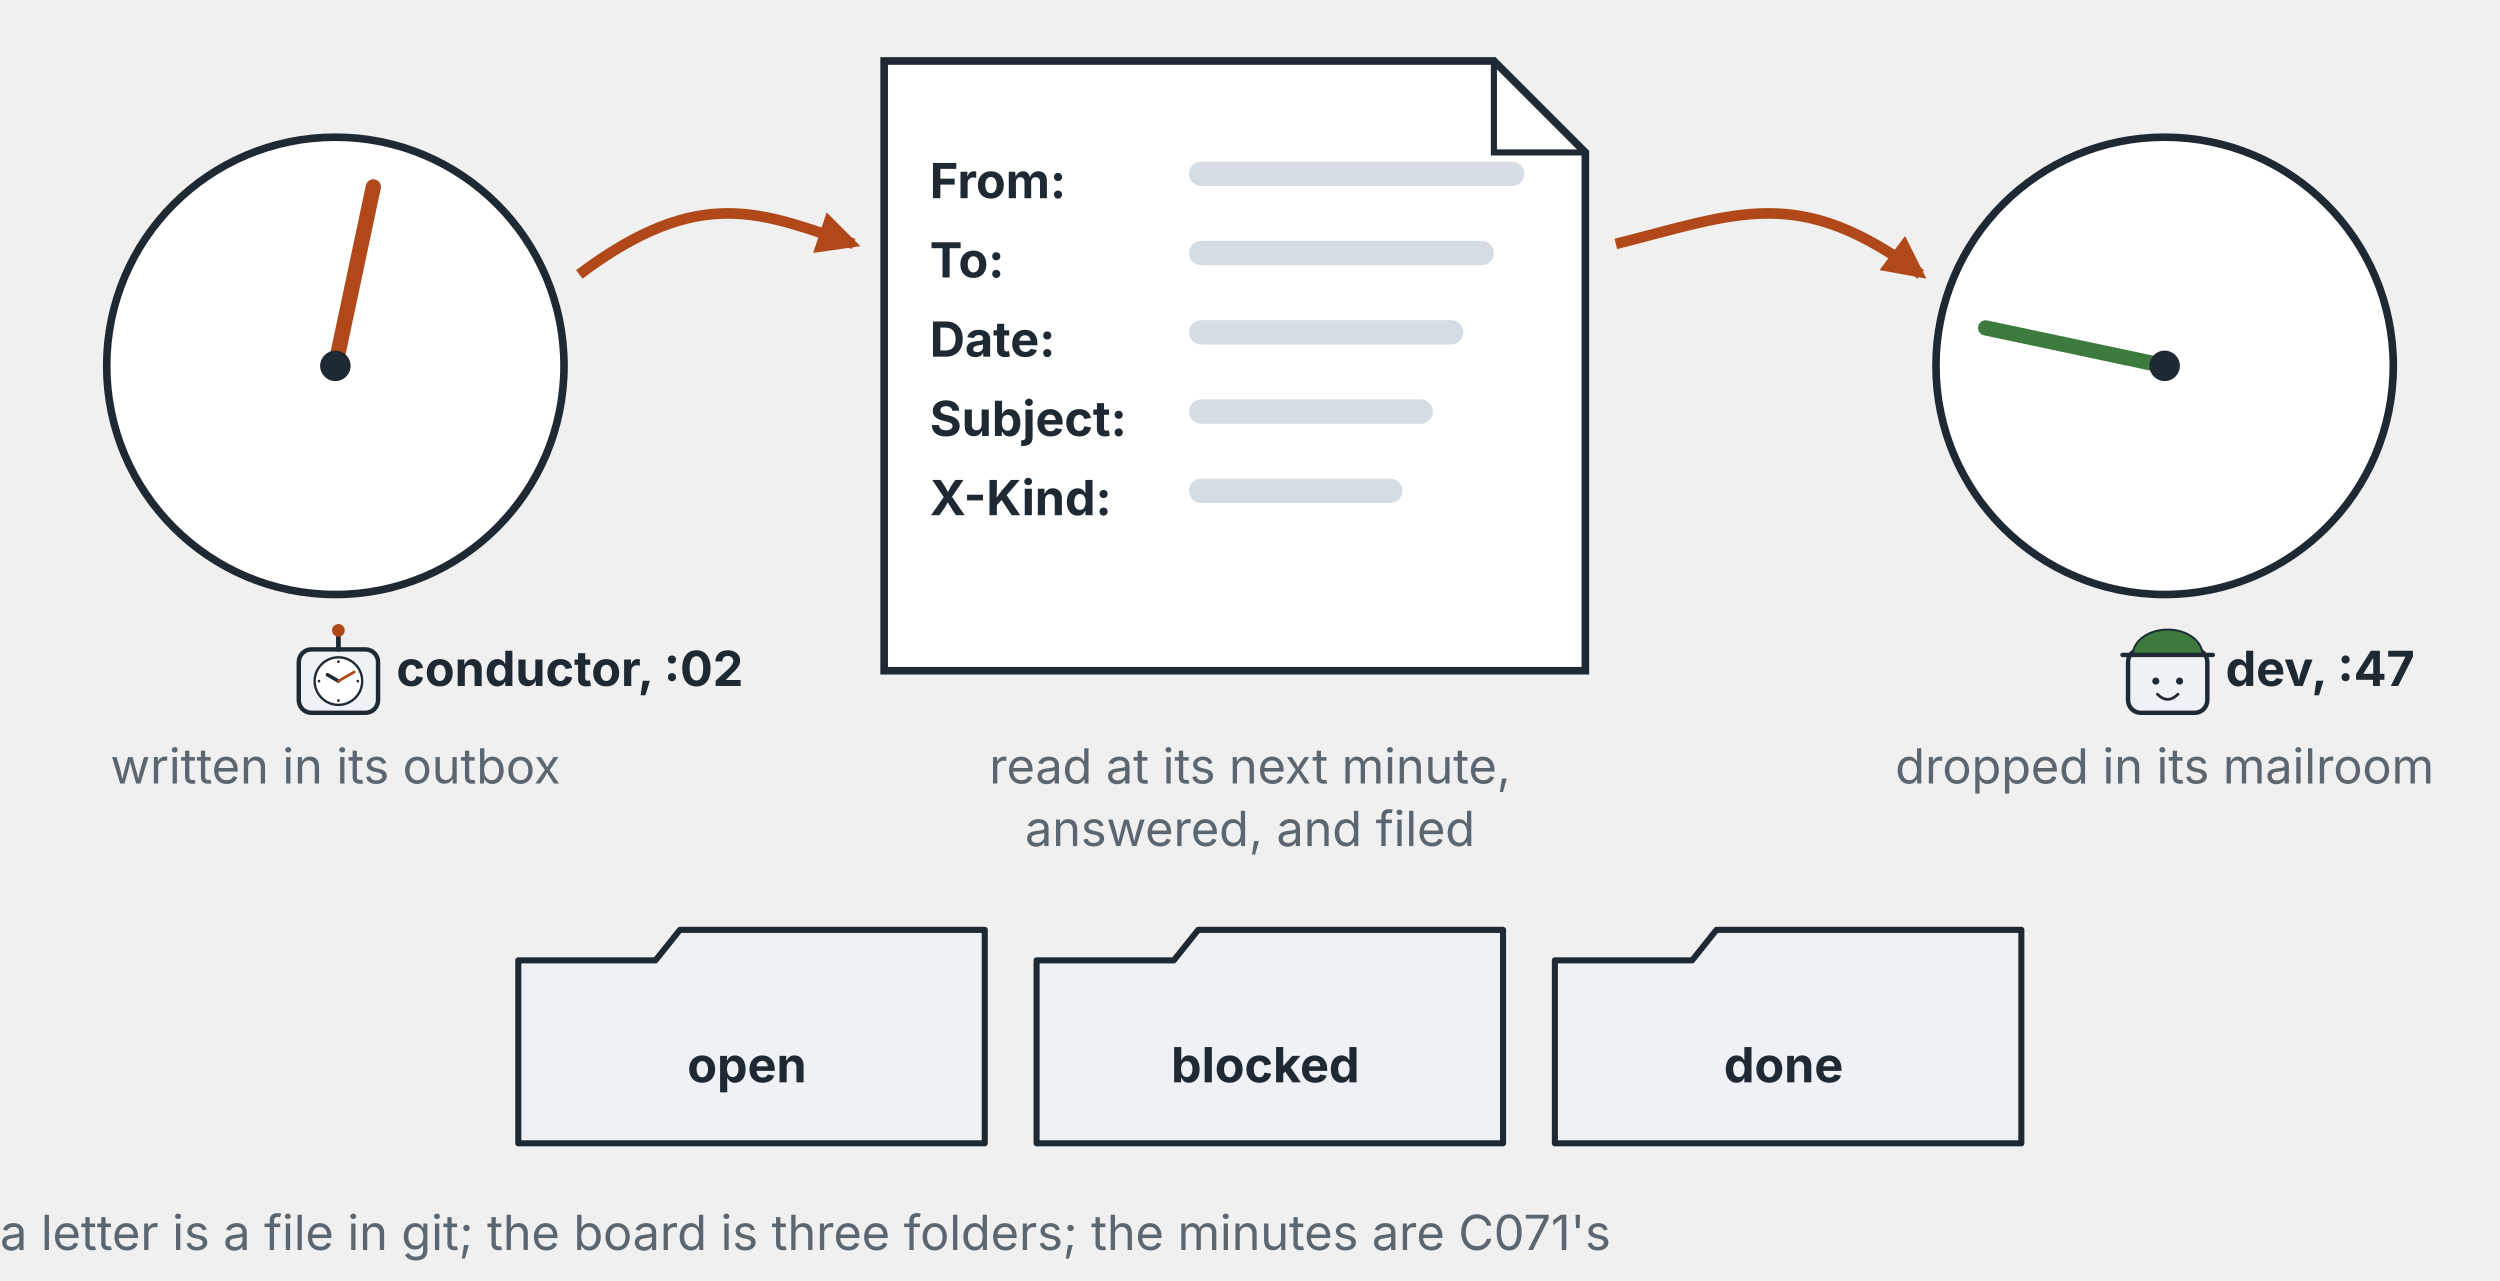
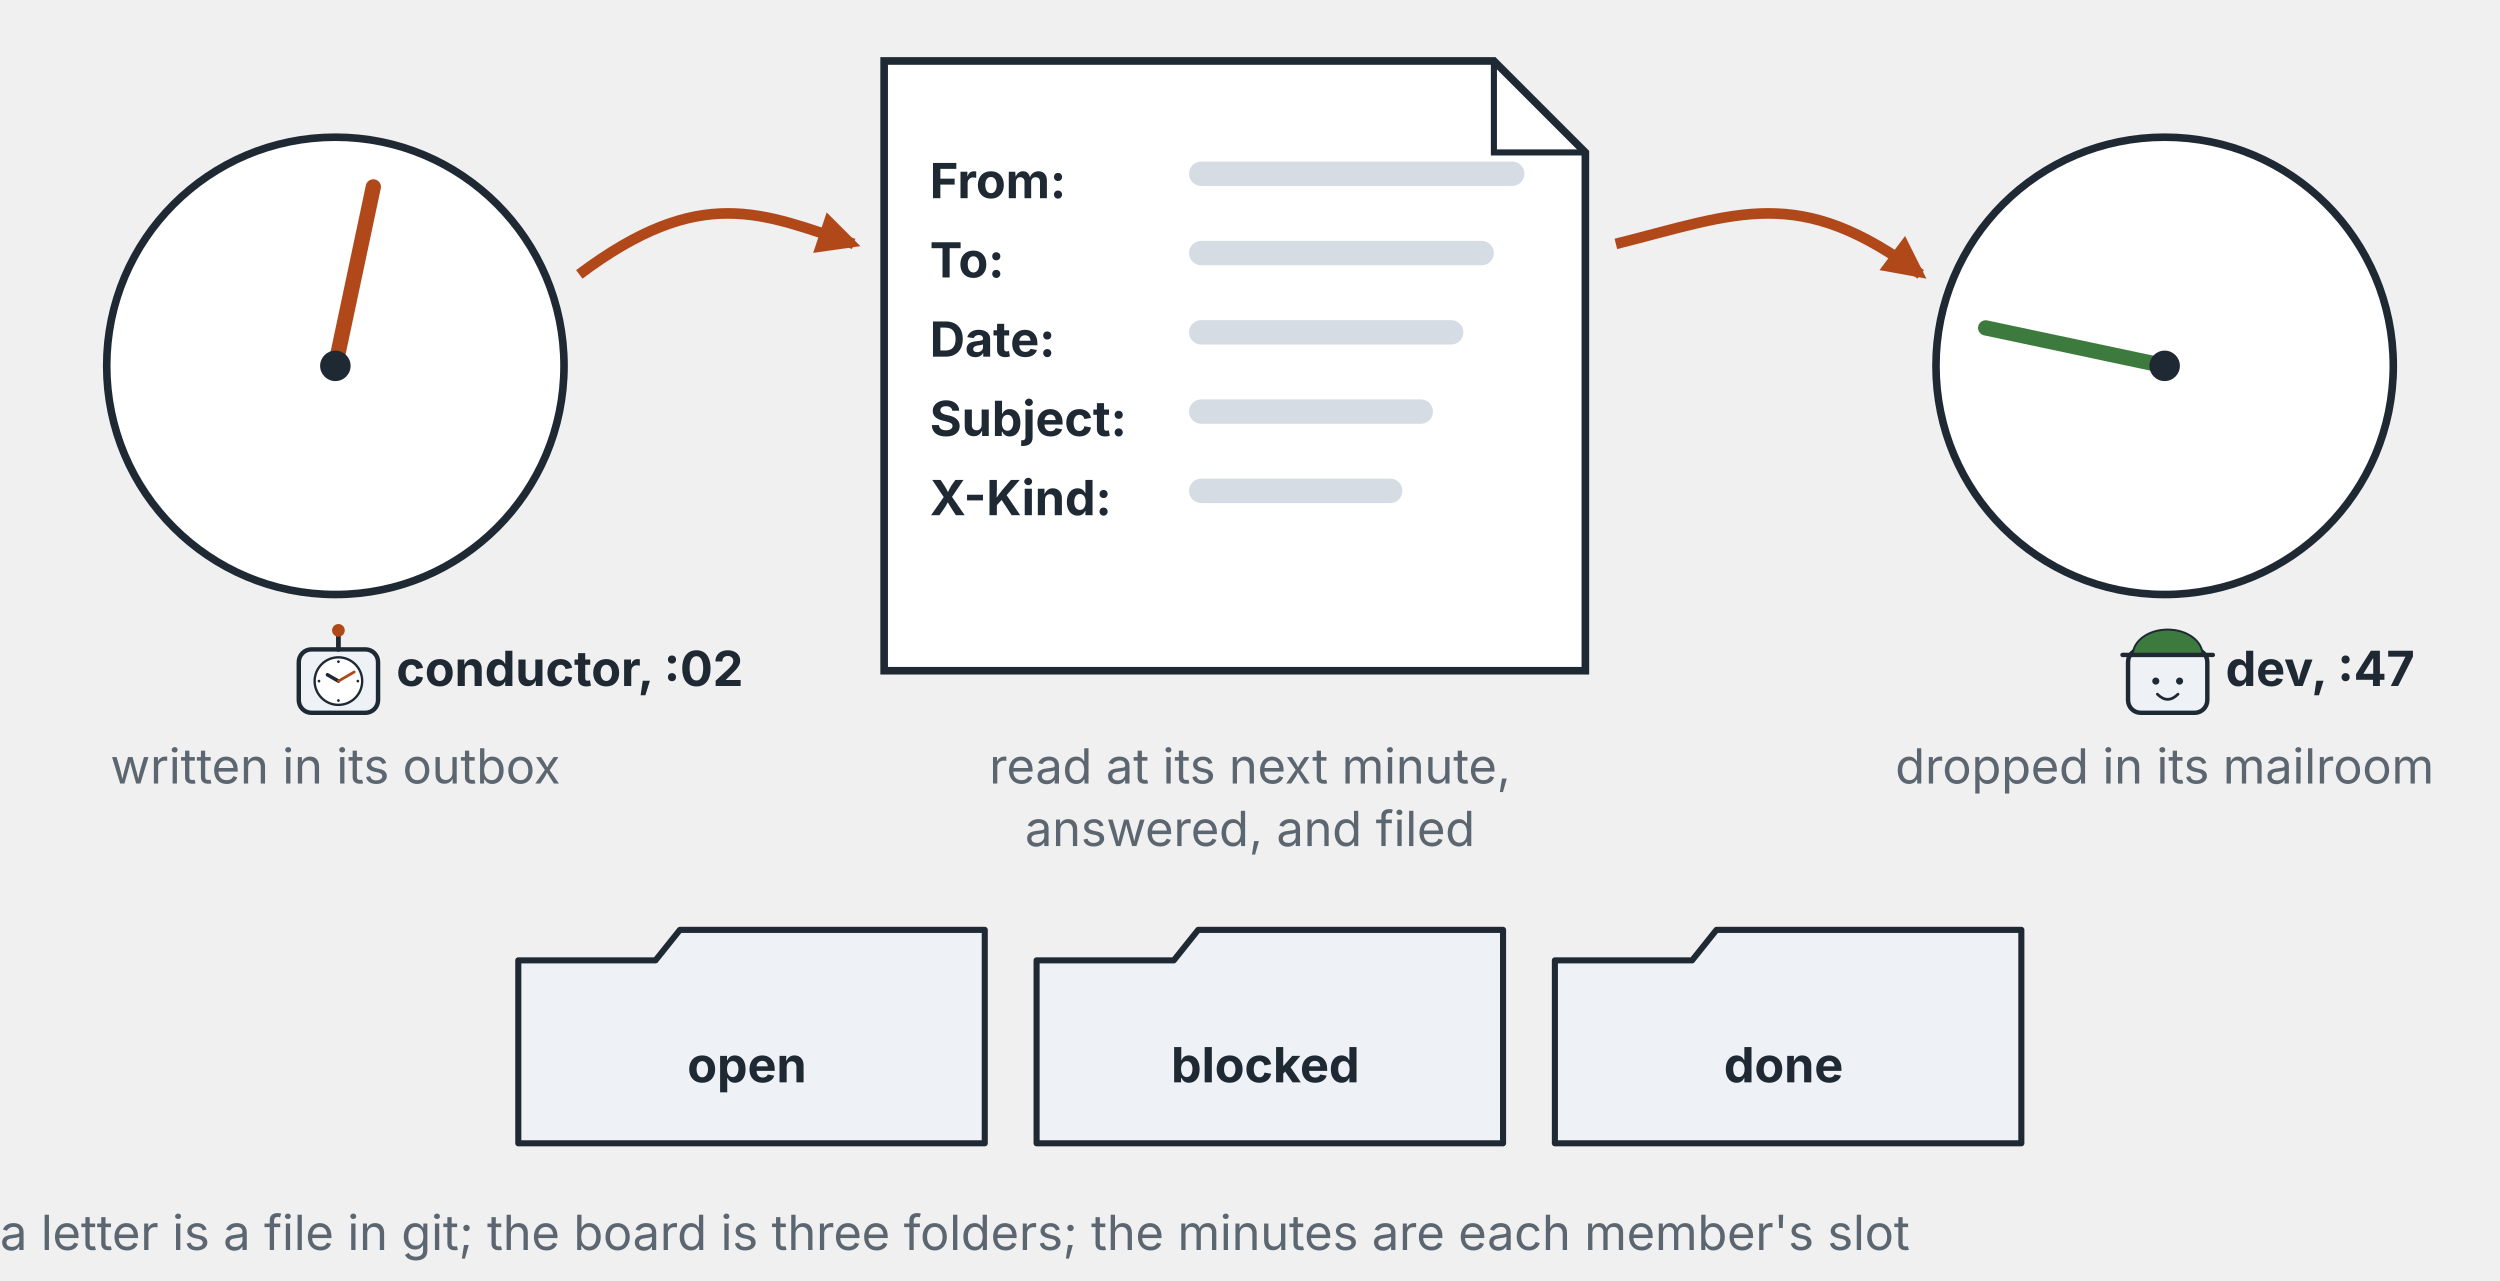
<svg xmlns="http://www.w3.org/2000/svg" width="164mm" height="84mm" viewBox="0 0 164 84" role="img" aria-label="A letter's path on two dials, the letter as a file with its headers, and one board folder with open, blocked and done">
  <defs>
    <marker id="lp" viewBox="0 0 6 6" refX="5" refY="3" markerWidth="4" markerHeight="4" orient="auto">
      <path d="M0 0 L6 3 L0 6 z" fill="#b0481a" />
    </marker>
  </defs>
  <circle cx="22" cy="24" r="15" fill="#fff" stroke="#1f2933" stroke-width=".5" />
  <line x1="22.00" y1="24.00" x2="24.49" y2="12.26" stroke="#b0481a" stroke-width="1" stroke-linecap="round" />
  <circle cx="22" cy="24" r="1" fill="#1f2933" />
  <g transform="translate(17.00 40.00) scale(0.26)">
    <rect x="10" y="10" width="20" height="16" rx="3.2" fill="#eef2f6" stroke="#1f2933" stroke-width="1.12" />
    <circle cx="20" cy="18" r="6" fill="#ffffff" stroke="#1f2933" stroke-width=".6" />
    <circle cx="24.90" cy="18.00" r=".35" fill="#1f2933" />
    <circle cx="20.00" cy="22.90" r=".35" fill="#1f2933" />
    <circle cx="15.10" cy="18.00" r=".35" fill="#1f2933" />
    <circle cx="20.00" cy="13.10" r=".35" fill="#1f2933" />
    <line x1="20.00" y1="18.00" x2="17.23" y2="16.40" stroke="#1f2933" stroke-width="0.9" stroke-linecap="round" />
    <line x1="20.00" y1="18.00" x2="23.98" y2="15.70" stroke="#b0481a" stroke-width="0.7" stroke-linecap="round" />
    <line x1="20.00" y1="10.00" x2="20.00" y2="6.40" stroke="#1f2933" stroke-width="1.2" stroke-linecap="round" />
    <circle cx="20" cy="5.2" r="1.6" fill="#b0481a" />
  </g>
  <text x="26.00" y="45.00" font-family="Inter, Helvetica, Arial, sans-serif" font-size="3.18" font-weight="700" fill="#1f2933" text-anchor="start">conductor, :02</text>
  <circle cx="142" cy="24" r="15" fill="#fff" stroke="#1f2933" stroke-width=".5" />
  <line x1="142.00" y1="24.00" x2="130.26" y2="21.51" stroke="#3d7a3d" stroke-width="1" stroke-linecap="round" />
  <circle cx="142" cy="24" r="1" fill="#1f2933" />
  <g transform="translate(137.00 40.00) scale(0.26)">
    <rect x="10" y="10" width="20" height="16" rx="3.2" fill="#eef2f6" stroke="#1f2933" stroke-width="1.12" />
    <circle cx="17" cy="18" r=".9" fill="#1f2933" />
    <circle cx="23" cy="18" r=".9" fill="#1f2933" />
    <path d="M17.4 21.3 Q20 23.9 22.6 21.3" fill="none" stroke="#1f2933" stroke-width="0.7" stroke-linecap="round" stroke-linejoin="round" />
    <path d="M11.2 11.4 a8.8 6.4 0 0 1 17.6 0 z" fill="#3d7a3d" stroke="#1f2933" stroke-width="0.5" stroke-linecap="round" stroke-linejoin="round" />
    <line x1="8.60" y1="11.40" x2="31.40" y2="11.40" stroke="#1f2933" stroke-width="1.1" stroke-linecap="round" />
  </g>
  <text x="146.00" y="45.00" font-family="Inter, Helvetica, Arial, sans-serif" font-size="3.18" font-weight="700" fill="#1f2933" text-anchor="start">dev, :47</text>
  <path d="M58 4 h40 l6 6 v34 h-46 z" fill="#fff" stroke="#1f2933" stroke-width=".5" />
  <path d="M98 4 v6 h6" fill="none" stroke="#1f2933" stroke-width=".4" />
  <text x="61.00" y="13.00" font-family="Inter, Helvetica, Arial, sans-serif" font-size="3.18" font-weight="700" fill="#1f2933" text-anchor="start">From:</text>
  <rect x="78" y="10.6" width="22" height="1.6" rx=".8" fill="#d5dce4" />
  <text x="61.00" y="18.20" font-family="Inter, Helvetica, Arial, sans-serif" font-size="3.18" font-weight="700" fill="#1f2933" text-anchor="start">To:</text>
  <rect x="78" y="15.8" width="20" height="1.6" rx=".8" fill="#d5dce4" />
  <text x="61.00" y="23.40" font-family="Inter, Helvetica, Arial, sans-serif" font-size="3.18" font-weight="700" fill="#1f2933" text-anchor="start">Date:</text>
  <rect x="78" y="21.0" width="18" height="1.6" rx=".8" fill="#d5dce4" />
  <text x="61.00" y="28.60" font-family="Inter, Helvetica, Arial, sans-serif" font-size="3.18" font-weight="700" fill="#1f2933" text-anchor="start">Subject:</text>
  <rect x="78" y="26.2" width="16" height="1.6" rx=".8" fill="#d5dce4" />
  <text x="61.00" y="33.80" font-family="Inter, Helvetica, Arial, sans-serif" font-size="3.18" font-weight="700" fill="#1f2933" text-anchor="start">X-Kind:</text>
  <rect x="78" y="31.4" width="14" height="1.6" rx=".8" fill="#d5dce4" />
  <path d="M38 18 C46 12 50 14 56 16" fill="none" stroke="#b0481a" stroke-width=".7" marker-end="url(#lp)" />
  <text x="22.00" y="51.40" font-family="Inter, Helvetica, Arial, sans-serif" font-size="3.18" font-weight="400" fill="#5b6670" text-anchor="middle">written in its outbox</text>
  <path d="M106 16 C114 14 118 12 126 18" fill="none" stroke="#b0481a" stroke-width=".7" marker-end="url(#lp)" />
  <text x="142.00" y="51.40" font-family="Inter, Helvetica, Arial, sans-serif" font-size="3.18" font-weight="400" fill="#5b6670" text-anchor="middle">dropped in its mailroom</text>
  <text x="82.00" y="51.40" font-family="Inter, Helvetica, Arial, sans-serif" font-size="3.18" font-weight="400" fill="#5b6670" text-anchor="middle">read at its next minute,</text>
  <text x="82.00" y="55.50" font-family="Inter, Helvetica, Arial, sans-serif" font-size="3.18" font-weight="400" fill="#5b6670" text-anchor="middle">answered, and filed</text>
  <path d="M34 63 h9 l1.6 -2 h20 v14 h-30.6 z" fill="#eef2f6" stroke="#1f2933" stroke-width="0.4" stroke-linecap="round" stroke-linejoin="round" />
  <text x="49.00" y="71.00" font-family="Inter, Helvetica, Arial, sans-serif" font-size="3.18" font-weight="700" fill="#1f2933" text-anchor="middle">open</text>
  <path d="M68 63 h9 l1.6 -2 h20 v14 h-30.6 z" fill="#eef2f6" stroke="#1f2933" stroke-width="0.4" stroke-linecap="round" stroke-linejoin="round" />
  <text x="83.00" y="71.00" font-family="Inter, Helvetica, Arial, sans-serif" font-size="3.18" font-weight="700" fill="#1f2933" text-anchor="middle">blocked</text>
  <path d="M102 63 h9 l1.6 -2 h20 v14 h-30.6 z" fill="#eef2f6" stroke="#1f2933" stroke-width="0.4" stroke-linecap="round" stroke-linejoin="round" />
  <text x="117.00" y="71.00" font-family="Inter, Helvetica, Arial, sans-serif" font-size="3.18" font-weight="700" fill="#1f2933" text-anchor="middle">done</text>
-   <text x="0.00" y="82.00" font-family="Inter, Helvetica, Arial, sans-serif" font-size="3.18" font-weight="400" fill="#5b6670" text-anchor="start">a letter is a file in git; the board is three folders; the minutes are C071's</text>
+   <text x="0.00" y="82.00" font-family="Inter, Helvetica, Arial, sans-serif" font-size="3.18" font-weight="400" fill="#5b6670" text-anchor="start">a letter is a file in git; the board is three folders; the minutes are each member's slot</text>
</svg>
